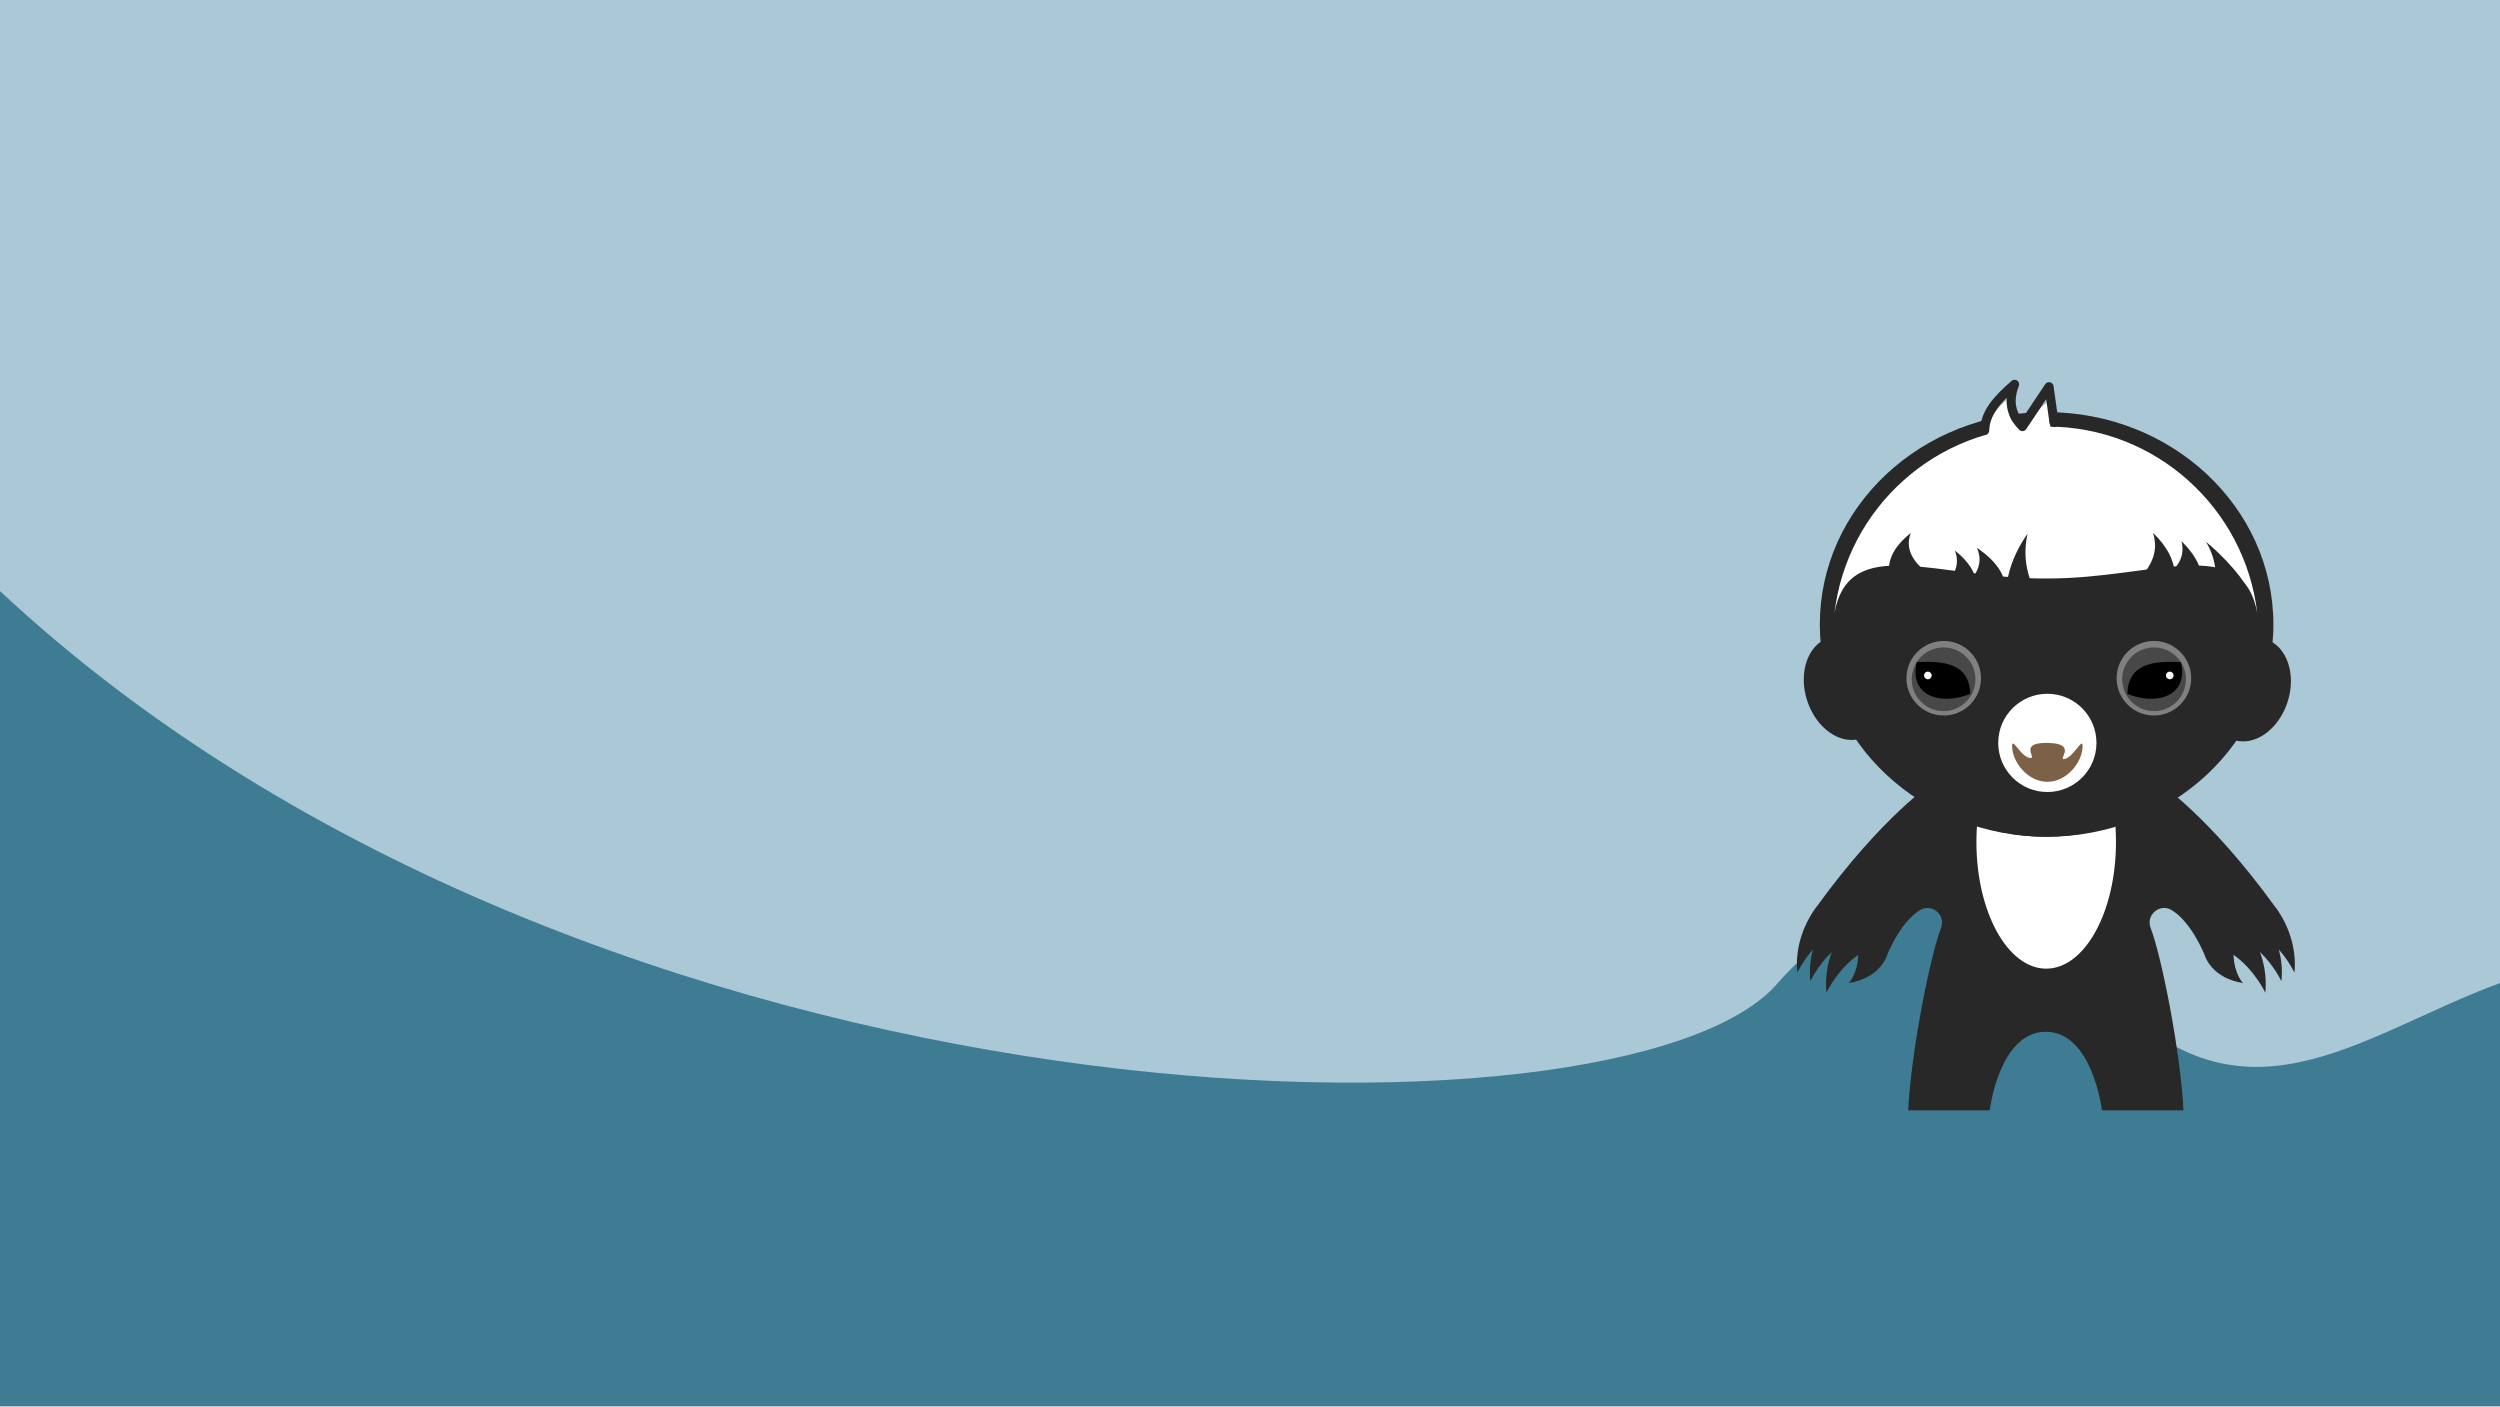
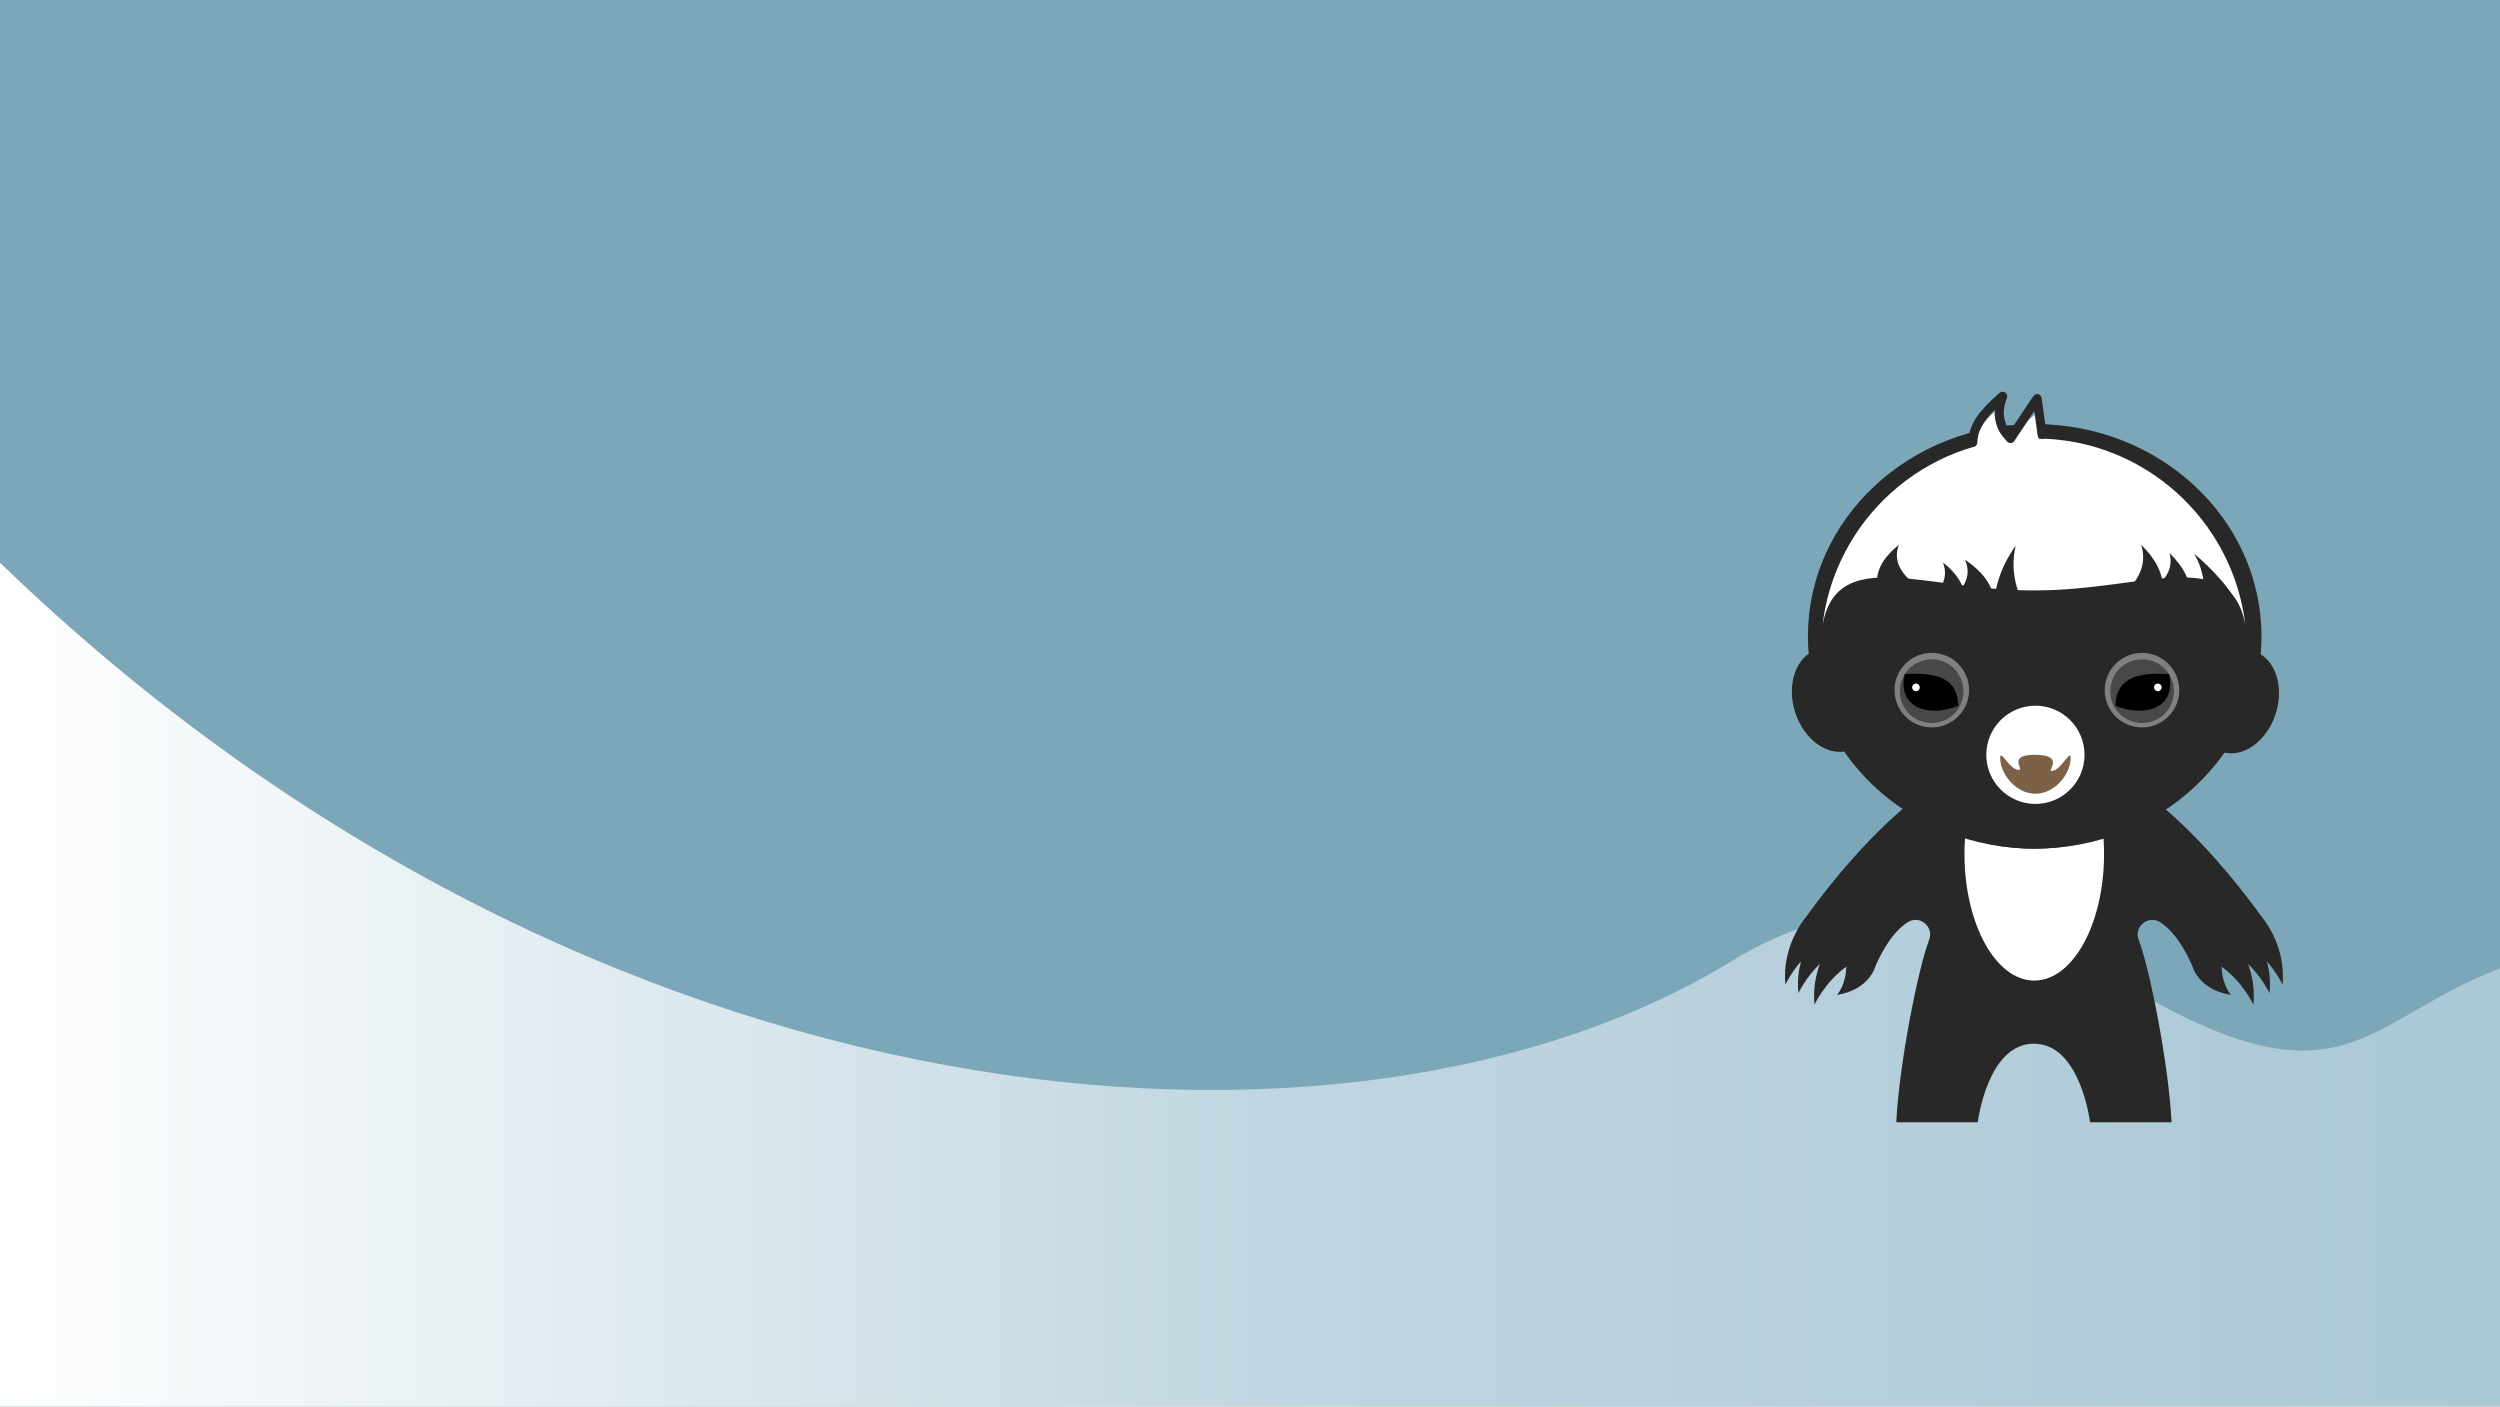
<svg xmlns="http://www.w3.org/2000/svg" width="100%" height="100%" viewBox="0 0 1920 1080" version="1.1" xml:space="preserve" style="fill-rule:evenodd;clip-rule:evenodd;stroke-linecap:round;stroke-linejoin:round;stroke-miterlimit:1.5;">
  <g id="Layer1">
    <g>
-       <rect x="0" y="0" width="1920" height="1080" style="fill:#aac8d5;" />
+       <rect x="0" y="0" width="1920" height="1080" style="fill:#7ca7b9;" />
    </g>
-     <path d="M0,453.955c455.57,425.555 1250.44,435.518 1365.38,301.033c64.708,-75.714 172.278,-84.249 246.514,0c107.867,122.418 199.34,39.83 308.105,0l0,325.012l-1920,0l0,-626.045" style="fill:#3d7c93;" />
+     <path d="M0,432.159c455.57,440.371 1036.25,486.565 1330.6,305.533c84.258,-51.821 187.026,-53.994 281.299,5.981c186.589,118.705 199.34,41.216 308.105,0l0,336.327l-1920,0l0,-647.841" style="fill:url(#_Linear1);" />
    <g>
-       <path d="M1746.99,696.027l-0.01,0.004c-50.397,-69.619 -89.448,-95.228 -89.448,-95.228l-86.334,-10.762l-86.336,10.762c0,0 -39.061,25.617 -89.468,95.261l-0.011,-0.005c0,0 -1.28,1.538 -3.081,4.293c-0.026,0.037 -0.052,0.071 -0.078,0.107l0.007,0.005c-5.011,7.691 -14.039,24.881 -11.888,46.523c0,0 3.945,-8.575 11.926,-17.724c-1.824,7.082 -2.836,15.312 -1.938,24.363c0,0 5.427,-11.834 16.489,-22.536c-3.064,8.407 -5.335,19.122 -4.119,31.353c0,0 7.987,-17.484 24.421,-29.162c-0.542,15.079 -7.273,21.668 -7.273,21.668c25.162,-3.954 29.693,-22.088 29.723,-22.21c2.254,-5.391 11.253,-25.236 24.822,-33.697c9.117,-5.687 20.199,3.559 16.335,13.586c-8.521,22.116 -23.083,95.863 -25.242,140.122l62.582,0c0,0 7.348,-60.354 43.129,-60.354c35.779,0 43.128,60.354 43.128,60.354l62.582,0c-2.159,-44.259 -16.721,-118.006 -25.242,-140.122c-3.864,-10.027 7.217,-19.273 16.335,-13.586c14.214,8.864 23.408,30.206 25.092,34.344c1.059,3.24 7.076,18.036 29.526,21.563c0,0 -6.733,-6.589 -7.273,-21.668c16.431,11.678 24.42,29.162 24.42,29.162c1.216,-12.231 -1.054,-22.948 -4.121,-31.353c11.065,10.7 16.49,22.536 16.49,22.536c0.9,-9.051 -0.114,-17.281 -1.937,-24.363c7.979,9.149 11.927,17.724 11.927,17.724c2.937,-29.584 -15.135,-50.96 -15.135,-50.96" style="fill:#282828;fill-rule:nonzero;" />
-       <path d="M1625.07,646.723c0,53.684 -23.995,97.206 -53.594,97.206c-29.597,0 -53.591,-43.522 -53.591,-97.206c0,-53.683 23.994,-97.205 53.591,-97.205c29.599,0 53.594,43.522 53.594,97.205" style="fill:#fff;fill-rule:nonzero;" />
-       <ellipse cx="1571.79" cy="479.571" rx="174.167" ry="163.063" style="fill:#282828;" />
-       <path d="M1571.23,432.957c89.592,0 162.33,-42.247 162.33,47.346c0,89.593 -72.738,162.331 -162.33,162.331c-89.593,0 -162.331,-72.738 -162.331,-162.331c0,-89.593 72.738,-47.346 162.331,-47.346Z" style="fill:#282828;" />
-       <path d="M1404.52,489.845c16.012,-5.08 34.511,8.128 41.285,29.478c6.773,21.349 -0.727,42.807 -16.739,47.887c-16.012,5.08 -34.511,-8.128 -41.285,-29.478c-6.774,-21.349 0.727,-42.807 16.739,-47.887Z" style="fill:#282828;" />
-       <path d="M1740.2,490.972c-16.012,-5.08 -34.511,8.129 -41.285,29.478c-6.774,21.35 0.727,42.807 16.739,47.887c16.012,5.08 34.511,-8.128 41.285,-29.477c6.773,-21.35 -0.727,-42.807 -16.739,-47.888Z" style="fill:#282828;" />
-       <path d="M1521.4,520.886c0,15.814 -12.82,28.632 -28.632,28.632c-15.814,0 -28.634,-12.818 -28.634,-28.632c0,-15.814 12.82,-28.632 28.634,-28.632c15.812,0 28.632,12.818 28.632,28.632" style="fill:#808080;fill-rule:nonzero;" />
-       <path d="M1517.12,521.674c0,13.511 -10.952,24.462 -24.461,24.462c-13.511,0 -24.463,-10.951 -24.463,-24.462c0,-13.51 10.952,-24.461 24.463,-24.461c13.509,0 24.461,10.951 24.461,24.461" style="fill:#484848;fill-rule:nonzero;" />
-       <path d="M1472.03,508.486c-6.091,25.828 18.227,33.822 41.147,24.374c-0.832,-23.133 -19.364,-25.408 -41.147,-24.374Z" />
-       <circle cx="1480.6" cy="518.744" r="2.931" style="fill:#fff;" />
-       <path d="M1625.57,520.886c0,15.814 12.82,28.632 28.633,28.632c15.813,0 28.633,-12.818 28.633,-28.632c0,-15.814 -12.82,-28.632 -28.633,-28.632c-15.813,0 -28.633,12.818 -28.633,28.632" style="fill:#808080;fill-rule:nonzero;" />
-       <path d="M1629.85,521.674c0,13.511 10.952,24.462 24.462,24.462c13.51,0 24.463,-10.951 24.463,-24.462c0,-13.51 -10.953,-24.461 -24.463,-24.461c-13.51,0 -24.462,10.951 -24.462,24.461" style="fill:#484848;fill-rule:nonzero;" />
-       <path d="M1674.94,508.486c6.092,25.828 -18.226,33.822 -41.146,24.374c0.831,-23.133 19.363,-25.408 41.146,-24.374Z" />
-       <circle cx="1666.38" cy="518.744" r="2.931" style="fill:#fff;" />
-       <path d="M1442.16,431.266c-6.534,-5.038 1.141,-13.829 19.206,-25.365l0,25.365l-19.206,0Z" style="fill:#282828;" />
-       <path d="M1571.23,327.611c0.377,-0.003 0.756,-0.004 1.134,-0.004c83.074,0 151.656,62.537 161.196,143.062c-11.418,-61.43 -79.035,-26.387 -160.632,-26.387c-0.567,0 -1.133,-0.002 -1.698,-0.006c-0.567,0.004 -1.132,0.006 -1.699,0.006c-81.597,0 -149.214,-35.043 -160.632,26.387c9.54,-80.525 78.122,-143.062 161.196,-143.062c0.379,0 0.757,0.001 1.135,0.004Z" style="fill:#fff;" />
-       <path d="M1450.61,437.635c0.039,-10.25 5.911,-19.667 16.909,-28.352c-4.759,12.073 1.315,23.312 16.91,33.819l-33.819,-5.467Z" style="fill:#282828;" />
-       <path d="M1527.61,348.44c-4.777,-11.598 -1.93,-29.495 14.295,-41.666c-1.306,16.555 7.69,28.01 35.586,30.291l-49.881,11.375Z" style="fill:#fff;" />
-       <path d="M1547.18,348.676c1.335,-16.387 11.818,-30.722 30.341,-43.255c-9.048,18.72 -0.811,37.442 22.618,56.166l-52.959,-12.911Z" style="fill:#fff;" />
-       <path d="M1540.23,460.856c0.039,-18.397 5.911,-35.298 16.909,-50.884c-4.759,21.667 1.315,41.839 16.91,60.697l-33.819,-9.813Z" style="fill:#282828;" />
-       <path d="M1670.43,443.386c-0.039,-12.329 -5.911,-23.656 -16.91,-34.103c4.759,14.522 -1.314,28.041 -16.909,40.68l33.819,-6.577Z" style="fill:#282828;" />
-       <path d="M1518.25,451.162c-0.039,-10.25 -5.911,-19.667 -16.91,-28.351c4.759,12.073 -1.315,23.312 -16.909,33.819l33.819,-5.468Z" style="fill:#282828;" />
-       <path d="M1690.89,449.794c1.604,-11.311 -3.853,-22.714 -15.515,-34.198c3.708,14.139 -5.314,25.482 -25.523,34.367l41.038,-0.169Z" style="fill:#282828;" />
-       <path d="M1540.23,452.593c-0.051,-11.532 -7.684,-22.126 -21.982,-31.896c6.186,13.582 -1.709,26.226 -21.983,38.047l43.965,-6.151Z" style="fill:#282828;" />
-       <path d="M1727.92,458.321c-0.039,-10.25 -22.82,-33.589 -33.819,-42.274c7.821,12.073 14.074,38.531 -5.073,49.038l38.892,-6.764Z" style="fill:#282828;" />
-       <circle cx="1572.36" cy="570.543" r="37.724" style="fill:#fff;" />
-       <path d="M1524.25,330.573c0.316,-12.773 8.185,-22.614 22.931,-35.387c-4.132,10.807 -4.26,21.614 6.045,32.421l20.434,-30.617l3.833,27.46" style="fill:none;stroke:#282828;stroke-width:7px;" />
-       <path d="M1599.43,572.94c0,-7.331 -7.052,9.133 -14.267,10.034c-4.921,0.613 10.912,-12.128 -12.806,-12.426c-22.366,-0.281 -8.097,11.671 -12.826,11.595c-7.298,-0.118 -14.247,-16.683 -14.247,-9.203c0,12.328 12.12,27.505 27.073,27.505c14.951,0 27.073,-15.177 27.073,-27.505" style="fill:#7d6147;fill-rule:nonzero;" />
+       <path d="M1737.84,705.181l-0.011,0.004c-50.396,-69.619 -89.447,-95.228 -89.447,-95.228l-86.334,-10.762l-86.336,10.762c0,0 -39.062,25.617 -89.469,95.26l-0.011,-0.004c0,0 -1.28,1.537 -3.081,4.293c-0.026,0.036 -0.052,0.071 -0.077,0.107l0.006,0.004c-5.011,7.692 -14.038,24.882 -11.888,46.524c0,0 3.946,-8.575 11.927,-17.724c-1.825,7.082 -2.837,15.312 -1.939,24.363c0,0 5.427,-11.834 16.49,-22.536c-3.065,8.407 -5.335,19.122 -4.12,31.353c0,0 7.988,-17.484 24.421,-29.162c-0.542,15.078 -7.273,21.668 -7.273,21.668c25.163,-3.954 29.694,-22.088 29.724,-22.21c2.253,-5.391 11.253,-25.236 24.821,-33.697c9.118,-5.687 20.199,3.559 16.335,13.586c-8.521,22.115 -23.083,95.863 -25.242,140.122l62.582,0c0,0 7.349,-60.354 43.13,-60.354c35.779,0 43.127,60.354 43.127,60.354l62.582,0c-2.159,-44.259 -16.721,-118.007 -25.242,-140.122c-3.864,-10.027 7.217,-19.273 16.335,-13.586c14.214,8.864 23.409,30.206 25.092,34.344c1.059,3.24 7.076,18.035 29.526,21.563c0,0 -6.733,-6.59 -7.273,-21.668c16.431,11.678 24.421,29.162 24.421,29.162c1.216,-12.231 -1.055,-22.948 -4.122,-31.353c11.065,10.699 16.49,22.536 16.49,22.536c0.9,-9.051 -0.114,-17.281 -1.937,-24.363c7.979,9.149 11.927,17.724 11.927,17.724c2.937,-29.584 -15.134,-50.96 -15.134,-50.96" style="fill:#282828;fill-rule:nonzero;" />
+       <path d="M1615.91,655.877c0,53.683 -23.994,97.205 -53.593,97.205c-29.598,0 -53.592,-43.522 -53.592,-97.205c0,-53.683 23.994,-97.205 53.592,-97.205c29.599,0 53.593,43.522 53.593,97.205" style="fill:#fff;fill-rule:nonzero;" />
+       <ellipse cx="1562.64" cy="488.724" rx="174.167" ry="163.063" style="fill:#282828;" />
+       <path d="M1562.08,442.11c89.593,0 162.331,-42.246 162.331,47.347c0,89.593 -72.738,162.331 -162.331,162.331c-89.593,0 -162.331,-72.738 -162.331,-162.331c0,-89.593 72.738,-47.347 162.331,-47.347Z" style="fill:#282828;" />
+       <path d="M1395.36,498.999c16.012,-5.08 34.511,8.128 41.285,29.478c6.774,21.349 -0.727,42.807 -16.739,47.887c-16.012,5.08 -34.511,-8.129 -41.285,-29.478c-6.773,-21.349 0.727,-42.807 16.739,-47.887Z" style="fill:#282828;" />
+       <path d="M1731.04,500.126c-16.012,-5.08 -34.511,8.129 -41.285,29.478c-6.773,21.349 0.727,42.807 16.739,47.887c16.012,5.08 34.511,-8.128 41.285,-29.478c6.774,-21.349 -0.727,-42.807 -16.739,-47.887Z" style="fill:#282828;" />
+       <path d="M1512.25,530.04c0,15.813 -12.819,28.632 -28.632,28.632c-15.814,0 -28.633,-12.819 -28.633,-28.632c0,-15.814 12.819,-28.633 28.633,-28.633c15.813,0 28.632,12.819 28.632,28.633" style="fill:#808080;fill-rule:nonzero;" />
+       <path d="M1507.97,530.828c0,13.51 -10.953,24.462 -24.462,24.462c-13.511,0 -24.463,-10.952 -24.463,-24.462c0,-13.51 10.952,-24.462 24.463,-24.462c13.509,0 24.462,10.952 24.462,24.462" style="fill:#484848;fill-rule:nonzero;" />
+       <path d="M1462.88,517.639c-6.092,25.829 18.226,33.823 41.146,24.374c-0.832,-23.133 -19.363,-25.407 -41.146,-24.374Z" />
+       <circle cx="1471.44" cy="527.897" r="2.931" style="fill:#fff;" />
+       <path d="M1616.41,530.04c0,15.813 12.819,28.632 28.632,28.632c15.814,0 28.633,-12.819 28.633,-28.632c0,-15.814 -12.819,-28.633 -28.633,-28.633c-15.813,0 -28.632,12.819 -28.632,28.633" style="fill:#808080;fill-rule:nonzero;" />
+       <path d="M1620.7,530.828c0,13.51 10.953,24.462 24.462,24.462c13.51,0 24.463,-10.952 24.463,-24.462c0,-13.51 -10.953,-24.462 -24.463,-24.462c-13.509,0 -24.462,10.952 -24.462,24.462" style="fill:#484848;fill-rule:nonzero;" />
+       <path d="M1665.79,517.639c6.092,25.829 -18.226,33.823 -41.146,24.374c0.832,-23.133 19.363,-25.407 41.146,-24.374Z" />
+       <circle cx="1657.22" cy="527.897" r="2.931" style="fill:#fff;" />
+       <path d="M1433.01,440.419c-6.535,-5.037 1.14,-13.828 19.205,-25.364l0,25.364l-19.205,0Z" style="fill:#282828;" />
+       <path d="M1562.08,336.765c0.378,-0.003 0.756,-0.005 1.134,-0.005c83.074,0 151.656,62.538 161.197,143.063c-11.418,-61.43 -79.035,-26.387 -160.633,-26.387c-0.567,0 -1.133,-0.002 -1.698,-0.006c-0.566,0.004 -1.132,0.006 -1.698,0.006c-81.598,0 -149.215,-35.043 -160.633,26.387c9.54,-80.525 78.123,-143.063 161.196,-143.063c0.379,0 0.757,0.002 1.135,0.005Z" style="fill:#fff;" />
+       <path d="M1441.46,446.789c0.039,-10.251 5.911,-19.667 16.909,-28.352c-4.759,12.073 1.315,23.312 16.91,33.819l-33.819,-5.467Z" style="fill:#282828;" />
+       <path d="M1518.46,357.593c-4.777,-11.597 -1.93,-29.494 14.295,-41.666c-1.306,16.556 7.69,28.011 35.586,30.292l-49.881,11.374Z" style="fill:#fff;" />
+       <path d="M1538.03,357.83c1.335,-16.387 11.818,-30.723 30.341,-43.255c-9.048,18.719 -0.811,37.441 22.618,56.165l-52.959,-12.91Z" style="fill:#fff;" />
+       <path d="M1531.08,470.01c0.039,-18.397 5.911,-35.298 16.91,-50.884c-4.76,21.667 1.314,41.839 16.909,60.697l-33.819,-9.813Z" style="fill:#282828;" />
+       <path d="M1661.28,452.54c-0.039,-12.33 -5.911,-23.657 -16.909,-34.103c4.759,14.522 -1.315,28.041 -16.91,40.679l33.819,-6.576Z" style="fill:#282828;" />
+       <path d="M1509.09,460.316c-0.039,-10.25 -5.911,-19.667 -16.91,-28.351c4.76,12.072 -1.314,23.312 -16.909,33.819l33.819,-5.468Z" style="fill:#282828;" />
+       <path d="M1681.73,458.948c1.604,-11.311 -3.853,-22.714 -15.515,-34.198c3.708,14.139 -5.313,25.482 -25.522,34.366l41.037,-0.168Z" style="fill:#282828;" />
+       <path d="M1531.08,461.746c-0.05,-11.531 -7.684,-22.125 -21.982,-31.895c6.187,13.582 -1.709,26.226 -21.982,38.046l43.964,-6.151Z" style="fill:#282828;" />
+       <path d="M1718.77,467.475c-0.039,-10.251 -22.82,-33.59 -33.819,-42.274c7.821,12.073 14.074,38.53 -5.073,49.037l38.892,-6.763Z" style="fill:#282828;" />
+       <circle cx="1563.2" cy="579.697" r="37.724" style="fill:#fff;" />
+       <path d="M1515.1,339.727c0.317,-12.773 8.186,-22.615 22.931,-35.387c-4.132,10.807 -4.259,21.614 6.046,32.42l20.434,-30.617l3.832,27.461" style="fill:none;stroke:#282828;stroke-width:7px;" />
+       <path d="M1590.28,582.094c0,-7.331 -7.052,9.133 -14.267,10.033c-4.921,0.614 10.912,-12.127 -12.806,-12.425c-22.366,-0.281 -8.097,11.671 -12.826,11.595c-7.297,-0.118 -14.247,-16.684 -14.247,-9.203c0,12.328 12.12,27.505 27.073,27.505c14.952,0 27.073,-15.177 27.073,-27.505" style="fill:#7d6147;fill-rule:nonzero;" />
    </g>
  </g>
  <g id="Layer2" />
+   <defs>
+     <linearGradient id="_Linear1" x1="0" y1="0" x2="1" y2="0" gradientUnits="userSpaceOnUse" gradientTransform="matrix(1920,0,0,647.841,0,756.079)">
+       <stop offset="0" style="stop-color:#fff;stop-opacity:1" />
+       <stop offset="0.51" style="stop-color:#c0d6e0;stop-opacity:1" />
+       <stop offset="1" style="stop-color:#aac8d5;stop-opacity:1" />
+     </linearGradient>
+   </defs>
</svg>
